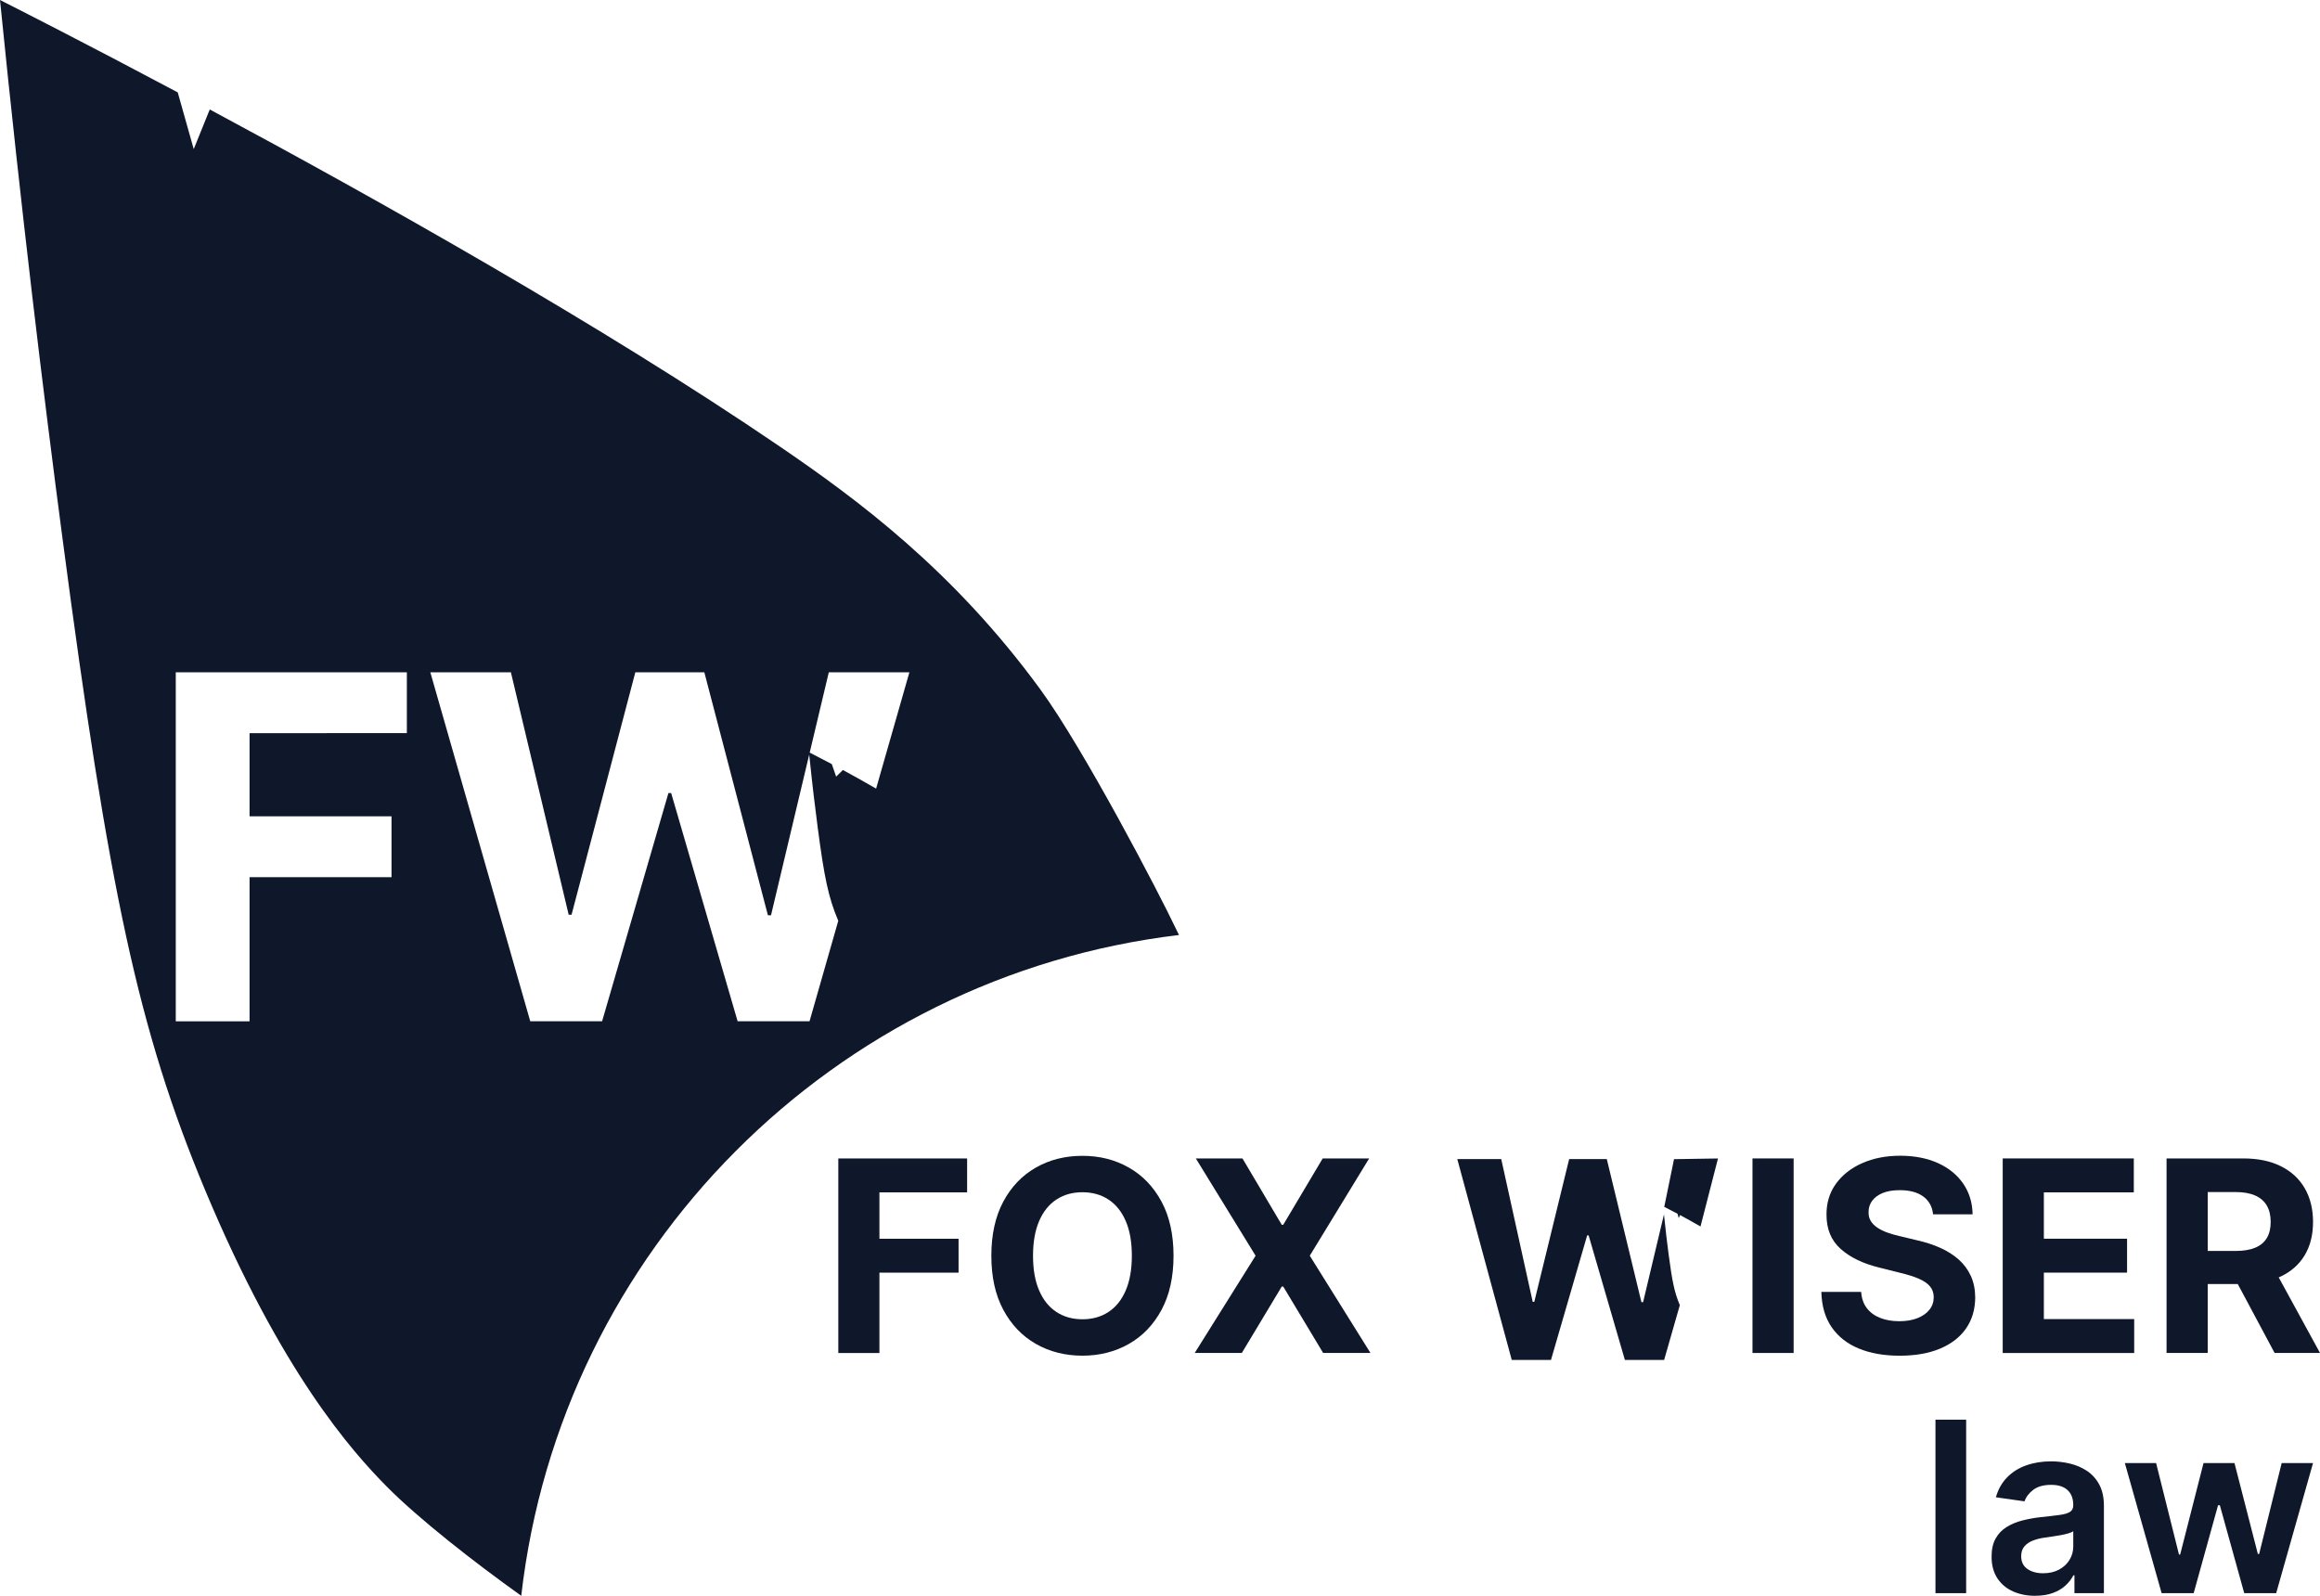
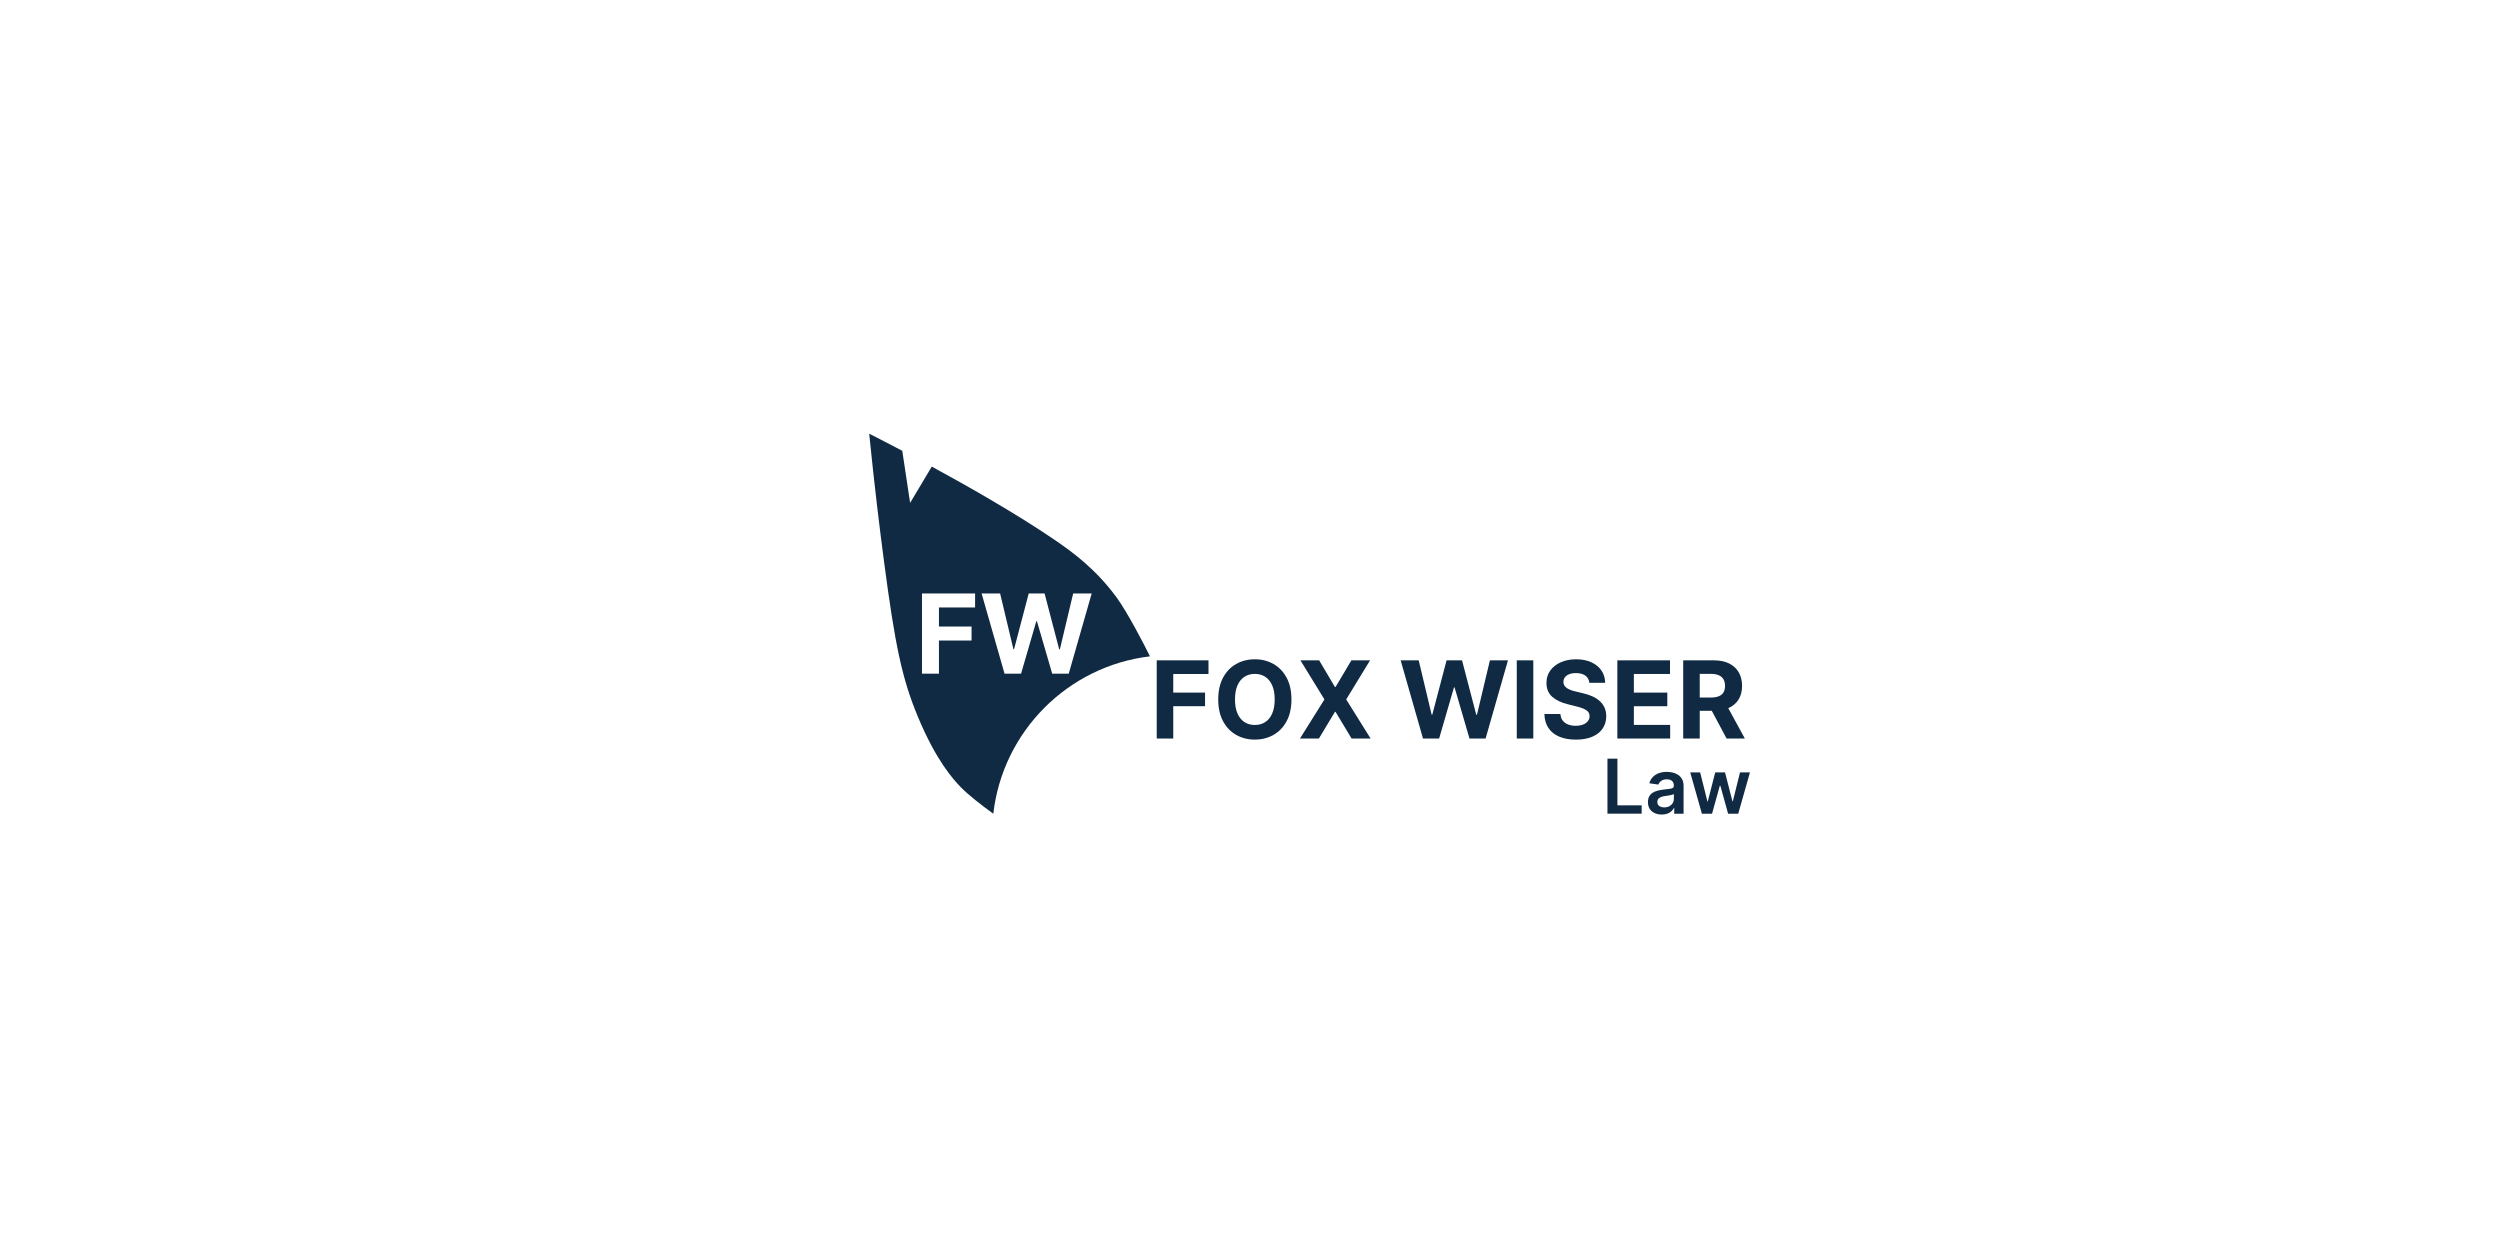
- <svg xmlns="http://www.w3.org/2000/svg" id="svg1" viewBox="0 0 729.67 501.95">
+ <svg xmlns="http://www.w3.org/2000/svg" id="svg1" version="1.1" viewBox="0 0 3302.22 1647.66">
  <defs>
    <style>
-       .cls-1, .cls-2 {
-         fill: #0f172a;
+       .st0, .st1 {
+         fill: #102a43;
      }

-       .cls-2 {
+       .st1 {
        fill-rule: evenodd;
-       }
- 
-       .cls-3 {
-         isolation: isolate;
      }
    </style>
  </defs>
+   <path class="st1" d="M1518.05,865.19h0c-5.52-11.67-29.12-56.82-42.69-75.41-27.41-37.56-57.63-59.87-82.28-76.67-49.67-33.85-112.51-69.71-162.29-96.79l-28.62,47.93-10.37-68.79c-22.96-12.1-39.18-20.32-43.69-22.6,6.7,66.72,13.67,123.99,19.64,169.23,14.58,110.68,23.81,154.71,44.88,205.13,24.02,57.5,46.29,82.24,57.03,93.14,9.98,10.13,27.57,23.87,42.39,34.45,12.41-108.65,98.37-194.94,206.87-207.85-.29-.59-.58-1.17-.87-1.77h0ZM1287.98,802.36h-47.75v25.24h43.09v18.47h-43.09v43.76h-22.4v-105.94h70.15v18.47ZM1411.67,889.83h-21.83l-20.17-69.27h-.83l-20.12,69.27h-21.83l-30.31-105.94h24.47l17.54,73.61h.88l19.35-73.61h20.95l19.29,73.77h.93l17.54-73.77h24.47l-30.31,105.94h-.02Z" />
  <g>
-     <path class="cls-1" d="M263.66,425.58v-61.19h40.51v10.67h-27.58v14.58h24.89v10.67h-24.89v25.28h-12.94,0Z" />
-     <path class="cls-1" d="M369.09,394.99c0,6.67-1.26,12.35-3.78,17.03s-5.95,8.25-10.28,10.71-9.2,3.69-14.59,3.69-10.32-1.23-14.64-3.7-7.74-6.04-10.25-10.73c-2.51-4.68-3.76-10.35-3.76-17s1.26-12.35,3.76-17.03c2.51-4.68,5.93-8.25,10.25-10.71s9.2-3.69,14.64-3.69,10.26,1.23,14.59,3.69,7.76,6.03,10.28,10.71,3.78,10.36,3.78,17.03h0ZM355.98,394.99c0-4.32-.64-7.97-1.93-10.93-1.28-2.97-3.09-5.22-5.42-6.75s-5.06-2.3-8.19-2.3-5.86.77-8.19,2.3-4.14,3.78-5.42,6.75-1.93,6.61-1.93,10.93.64,7.97,1.93,10.93c1.28,2.97,3.09,5.22,5.42,6.75s5.06,2.3,8.19,2.3,5.86-.77,8.19-2.3,4.14-3.78,5.42-6.75,1.93-6.61,1.93-10.93Z" />
-     <path class="cls-1" d="M390.78,364.39l12.34,20.85h.48l12.4-20.85h14.61l-18.67,30.59,19.09,30.59h-14.88l-12.55-20.88h-.48l-12.55,20.88h-14.82l19.15-30.59-18.79-30.59h14.67Z" />
-     <path class="cls-1" d="M564.12,364.38v61.19h-12.94v-61.19h12.94Z" />
-     <path class="cls-1" d="M607.98,381.98c-.24-2.41-1.27-4.28-3.08-5.62-1.81-1.33-4.27-2-7.38-2-2.11,0-3.89.29-5.35.88-1.45.59-2.56,1.4-3.33,2.43-.77,1.04-1.15,2.21-1.15,3.53-.04,1.1.19,2.05.7,2.87s1.21,1.52,2.11,2.11c.9.59,1.93,1.1,3.11,1.52,1.18.43,2.43.79,3.77,1.09l5.5,1.32c2.67.6,5.12,1.39,7.35,2.39s4.16,2.22,5.8,3.67c1.63,1.45,2.9,3.17,3.81,5.14s1.37,4.23,1.39,6.78c-.02,3.74-.97,6.99-2.85,9.72-1.88,2.74-4.59,4.86-8.13,6.36s-7.79,2.26-12.77,2.26-9.24-.76-12.89-2.27c-3.66-1.51-6.5-3.76-8.54-6.74-2.04-2.98-3.11-6.67-3.21-11.07h12.52c.14,2.05.73,3.76,1.78,5.12,1.05,1.36,2.45,2.39,4.21,3.08s3.76,1.03,5.99,1.03,4.1-.32,5.72-.96c1.62-.64,2.88-1.52,3.78-2.66s1.34-2.44,1.34-3.91c0-1.38-.4-2.53-1.21-3.47s-1.98-1.73-3.52-2.39c-1.54-.66-3.43-1.25-5.66-1.79l-6.66-1.67c-5.16-1.26-9.23-3.22-12.22-5.89s-4.47-6.26-4.45-10.79c-.02-3.7.97-6.94,2.97-9.71s4.75-4.93,8.26-6.48c3.51-1.55,7.49-2.33,11.95-2.33s8.51.78,11.91,2.33c3.4,1.55,6.04,3.72,7.93,6.48,1.89,2.77,2.87,5.98,2.93,9.62h-12.4l-.03.02Z" />
-     <path class="cls-1" d="M629.88,425.57v-61.19h41.23v10.67h-28.29v14.58h26.17v10.67h-26.17v14.61h28.41v10.67h-41.35Z" />
-     <path class="cls-1" d="M681.41,425.57v-61.19h24.14c4.62,0,8.57.82,11.85,2.47,3.28,1.64,5.78,3.96,7.5,6.96s2.58,6.52,2.58,10.56-.88,7.55-2.63,10.47-4.29,5.15-7.6,6.71c-3.32,1.55-7.32,2.33-12.02,2.33h-16.16v-10.4h14.07c2.47,0,4.52-.34,6.15-1.02s2.85-1.69,3.66-3.05c.81-1.35,1.21-3.04,1.21-5.05s-.4-3.74-1.21-5.14c-.81-1.39-2.03-2.45-3.67-3.18-1.64-.73-3.71-1.09-6.2-1.09h-8.72v50.61h-12.95ZM714.46,397.72l15.21,27.84h-14.28l-14.88-27.84h13.95Z" />
-   </g>
-   <g class="cls-3">
-     <path class="cls-1" d="M618.38,446.55v54.57h-9.65v-54.57h9.65Z" />
-     <path class="cls-1" d="M640.08,501.95c-2.59,0-4.93-.47-7-1.4s-3.7-2.31-4.9-4.14c-1.2-1.83-1.8-4.09-1.8-6.77,0-2.31.43-4.22,1.28-5.73.85-1.51,2.02-2.72,3.49-3.62,1.47-.91,3.14-1.59,5-2.06s3.78-.81,5.77-1.03c2.4-.25,4.34-.47,5.84-.68,1.49-.2,2.58-.52,3.27-.96.68-.44,1.03-1.12,1.03-2.04v-.16c0-2.01-.6-3.56-1.79-4.66-1.19-1.1-2.9-1.65-5.14-1.65-2.36,0-4.23.51-5.61,1.54s-2.3,2.25-2.78,3.65l-9.01-1.28c.71-2.49,1.88-4.57,3.52-6.25s3.63-2.94,6-3.78,4.97-1.27,7.83-1.27c1.97,0,3.94.23,5.89.69,1.95.46,3.74,1.22,5.36,2.28,1.62,1.06,2.92,2.49,3.9,4.3.99,1.81,1.48,4.08,1.48,6.8v27.39h-9.27v-5.62h-.32c-.59,1.14-1.41,2.2-2.46,3.18-1.06.99-2.38,1.78-3.97,2.37s-3.45.89-5.58.89ZM642.58,494.86c1.94,0,3.61-.39,5.04-1.16,1.42-.77,2.52-1.8,3.29-3.08.77-1.28,1.16-2.67,1.16-4.18v-4.82c-.3.25-.81.48-1.53.69-.72.21-1.52.4-2.41.56-.89.16-1.77.3-2.64.43s-1.63.23-2.26.32c-1.44.2-2.73.52-3.86.96s-2.03,1.06-2.69,1.85c-.66.79-.99,1.81-.99,3.05,0,1.78.65,3.12,1.95,4.02,1.3.91,2.95,1.36,4.96,1.36Z" />
-     <path class="cls-1" d="M679.86,501.12l-11.57-40.93h9.83l7.2,28.78h.37l7.35-28.78h9.73l7.36,28.62h.4l7.09-28.62h9.86l-11.59,40.93h-10.05l-7.67-27.66h-.56l-7.67,27.66h-10.07Z" />
+     <path class="st0" d="M1527.9,975.52v-103.28h68.38v18h-46.55v24.61h42.01v18h-42.01v42.66h-21.84Z" />
+     <path class="st0" d="M1705.86,923.88c0,11.26-2.13,20.84-6.38,28.75s-10.04,13.93-17.35,18.08c-7.31,4.15-15.52,6.23-24.63,6.23s-17.42-2.08-24.71-6.25c-7.3-4.17-13.06-10.2-17.3-18.1s-6.35-17.46-6.35-28.69,2.12-20.84,6.35-28.75c4.24-7.9,10-13.93,17.3-18.08,7.29-4.15,15.53-6.23,24.71-6.23s17.32,2.08,24.63,6.23,13.09,10.18,17.35,18.08c4.25,7.9,6.38,17.48,6.38,28.75ZM1683.72,923.88c0-7.29-1.08-13.45-3.25-18.46-2.17-5.01-5.22-8.81-9.15-11.4-3.93-2.59-8.54-3.88-13.82-3.88s-9.88,1.29-13.82,3.88c-3.93,2.59-6.98,6.39-9.15,11.4-2.17,5.01-3.25,11.16-3.25,18.46s1.08,13.45,3.25,18.46c2.17,5.01,5.22,8.81,9.15,11.4s8.54,3.88,13.82,3.88,9.88-1.29,13.82-3.88c3.93-2.59,6.99-6.39,9.15-11.4,2.17-5.01,3.25-11.16,3.25-18.46Z" />
+     <path class="st0" d="M1742.47,872.24l20.83,35.2h.81l20.93-35.2h24.66l-31.52,51.64,32.22,51.64h-25.11l-21.18-35.25h-.81l-21.18,35.25h-25.01l32.33-51.64-31.72-51.64h24.76Z" />
+     <path class="st0" d="M1879.64,975.52l-29.55-103.28h23.85l17.1,71.76h.86l18.86-71.76h20.42l18.81,71.91h.91l17.1-71.91h23.85l-29.55,103.28h-21.28l-19.67-67.52h-.81l-19.62,67.52h-21.28Z" />
+     <path class="st0" d="M2025.33,872.24v103.28h-21.84v-103.28h21.84Z" />
+     <path class="st0" d="M2099.35,901.94c-.4-4.07-2.13-7.23-5.19-9.48-3.06-2.25-7.21-3.38-12.46-3.38-3.56,0-6.57.5-9.03,1.49-2.45.99-4.33,2.36-5.62,4.11s-1.94,3.73-1.94,5.95c-.07,1.85.33,3.46,1.19,4.84s2.04,2.56,3.55,3.55c1.51.99,3.26,1.85,5.25,2.57,1.98.72,4.1,1.34,6.35,1.84l9.28,2.22c4.5,1.01,8.64,2.35,12.41,4.03,3.77,1.68,7.03,3.75,9.78,6.2,2.76,2.45,4.9,5.34,6.43,8.67,1.53,3.33,2.31,7.14,2.34,11.45-.03,6.32-1.64,11.79-4.82,16.42-3.18,4.62-7.75,8.2-13.72,10.74s-13.15,3.81-21.56,3.81-15.59-1.28-21.76-3.83c-6.17-2.55-10.98-6.35-14.42-11.37-3.45-5.03-5.25-11.25-5.42-18.68h21.13c.23,3.46,1.24,6.35,3,8.65,1.77,2.3,4.14,4.03,7.11,5.19,2.98,1.16,6.35,1.74,10.11,1.74s6.92-.54,9.66-1.61c2.74-1.08,4.87-2.57,6.38-4.49,1.51-1.92,2.27-4.12,2.27-6.61,0-2.32-.68-4.27-2.04-5.85-1.36-1.58-3.35-2.92-5.95-4.03s-5.79-2.12-9.56-3.03l-11.25-2.82c-8.71-2.12-15.58-5.43-20.63-9.93-5.04-4.5-7.55-10.57-7.51-18.21-.03-6.25,1.64-11.72,5.02-16.39s8.03-8.32,13.94-10.94c5.92-2.62,12.64-3.93,20.17-3.93s14.36,1.31,20.1,3.93c5.73,2.62,10.19,6.27,13.39,10.94,3.19,4.67,4.84,10.09,4.94,16.24h-20.93Z" />
+     <path class="st0" d="M2136.32,975.52v-103.28h69.59v18h-47.76v24.61h44.18v18h-44.18v24.66h47.96v18h-69.79Z" />
+     <path class="st0" d="M2223.31,975.52v-103.28h40.75c7.8,0,14.46,1.39,20,4.16,5.53,2.77,9.75,6.69,12.66,11.75,2.91,5.06,4.36,11,4.36,17.83s-1.48,12.75-4.44,17.68c-2.96,4.92-7.24,8.7-12.83,11.32-5.6,2.62-12.36,3.93-20.3,3.93h-27.28v-17.55h23.75c4.17,0,7.63-.57,10.39-1.71,2.76-1.14,4.82-2.86,6.18-5.14,1.36-2.29,2.04-5.13,2.04-8.52s-.68-6.32-2.04-8.67c-1.36-2.35-3.43-4.14-6.2-5.37-2.77-1.23-6.26-1.84-10.46-1.84h-14.73v85.43h-21.84ZM2279.08,928.52l25.67,47h-24.11l-25.11-47h23.55Z" />
  </g>
  <g>
-     <path class="cls-2" d="M458.34,364.6l17.13,63.17h12.33l11.38-39.17h.47l11.4,39.17h12.34l4.94-17.25c-.02-.06-.05-.1-.07-.16-1.62-3.87-2.33-7.26-3.45-15.76-.45-3.38-.97-7.66-1.47-12.61l-6.56,27.59h-.53l-10.89-44.99h-11.84l-10.97,44.9h-.49l-9.9-44.9h-13.83,0Z" />
-     <path class="cls-2" d="M526.5,364.61l-3.07,15c.49.25,2.01,1.02,4.17,2.17l.39,1.37.39-.96c1.9,1.02,4.15,2.26,6.45,3.59l5.5-21.39-13.83.22h0Z" />
+     <path class="st0" d="M2123.27,1074.81v-72.73h13.17v61.68h32.03v11.04h-45.21Z" />
+     <path class="st0" d="M2195.01,1075.91c-3.46,0-6.56-.62-9.32-1.86-2.76-1.24-4.94-3.08-6.53-5.52-1.6-2.44-2.4-5.45-2.4-9.02,0-3.08.57-5.62,1.71-7.63,1.14-2.01,2.69-3.62,4.65-4.83,1.96-1.21,4.18-2.12,6.66-2.75,2.47-.63,5.04-1.08,7.69-1.37,3.2-.33,5.79-.63,7.78-.91,1.99-.27,3.44-.7,4.35-1.28s1.37-1.49,1.37-2.72v-.21c0-2.67-.79-4.75-2.38-6.21-1.59-1.47-3.87-2.2-6.85-2.2-3.15,0-5.64.69-7.48,2.06s-3.07,3-3.71,4.87l-12-1.71c.95-3.31,2.51-6.09,4.69-8.33,2.18-2.24,4.84-3.92,7.99-5.04,3.15-1.12,6.63-1.69,10.44-1.69,2.63,0,5.24.31,7.85.92s4.98,1.63,7.14,3.04c2.15,1.41,3.89,3.32,5.2,5.73,1.31,2.42,1.97,5.43,1.97,9.06v36.51h-12.36v-7.49h-.43c-.78,1.52-1.88,2.93-3.29,4.24-1.41,1.31-3.17,2.37-5.29,3.16s-4.6,1.19-7.44,1.19ZM2198.34,1066.46c2.58,0,4.82-.52,6.71-1.54,1.89-1.03,3.36-2.4,4.39-4.1,1.03-1.71,1.54-3.56,1.54-5.58v-6.43c-.4.33-1.08.64-2.04.92s-2.03.53-3.21.75c-1.18.21-2.36.4-3.52.57-1.16.17-2.17.31-3.02.43-1.92.26-3.63.69-5.15,1.28s-2.71,1.42-3.59,2.47c-.88,1.05-1.31,2.41-1.31,4.07,0,2.37.86,4.16,2.59,5.36,1.73,1.21,3.93,1.81,6.6,1.81Z" />
+     <path class="st0" d="M2248.02,1074.81l-15.41-54.55h13.1l9.59,38.35h.5l9.8-38.35h12.96l9.8,38.14h.53l9.45-38.14h13.14l-15.45,54.55h-13.39l-10.23-36.86h-.75l-10.23,36.86h-13.42Z" />
  </g>
-   <path class="cls-2" d="M370.81,294.1c-.29-.59-.58-1.17-.87-1.77-5.52-11.67-29.12-56.82-42.69-75.41-27.41-37.56-57.63-59.87-82.28-76.67-55.41-37.76-127.24-78.05-179-105.82l-5.04,12.47-5.03-17.84C26.54,13.44,5.28,2.67,0,0c6.7,66.72,13.67,123.99,19.64,169.23,14.58,110.68,23.81,154.71,44.88,205.13,24.02,57.5,46.29,82.24,57.03,93.14,9.98,10.13,27.57,23.87,42.39,34.45,12.41-108.65,98.37-194.94,206.87-207.85ZM260.67,211.46h25.35l-10.47,36.59c-3.67-2.13-7.28-4.13-10.45-5.85l-2.12,2.08-1.37-3.94-6.95-3.61,6.01-25.27ZM160.68,211.46h0s.01,0,.01,0h-.01l18.18,76.27h.9l20.06-76.27h21.7l20,76.44h.97l12.02-50.56c.92,9.08,1.87,16.91,2.69,23.11,2.05,15.58,3.35,21.78,6.32,28.88.04.1.09.19.13.29l-9.04,31.61h-22.62l-20.9-71.78h-.86l-20.86,71.78h-22.6l-31.43-109.77h25.34ZM127.96,230.6h0s-49.47.01-49.47.01v26.16h44.65v19.14h-44.65v45.34h-23.21v-109.79h72.68v19.14Z" />
</svg>
